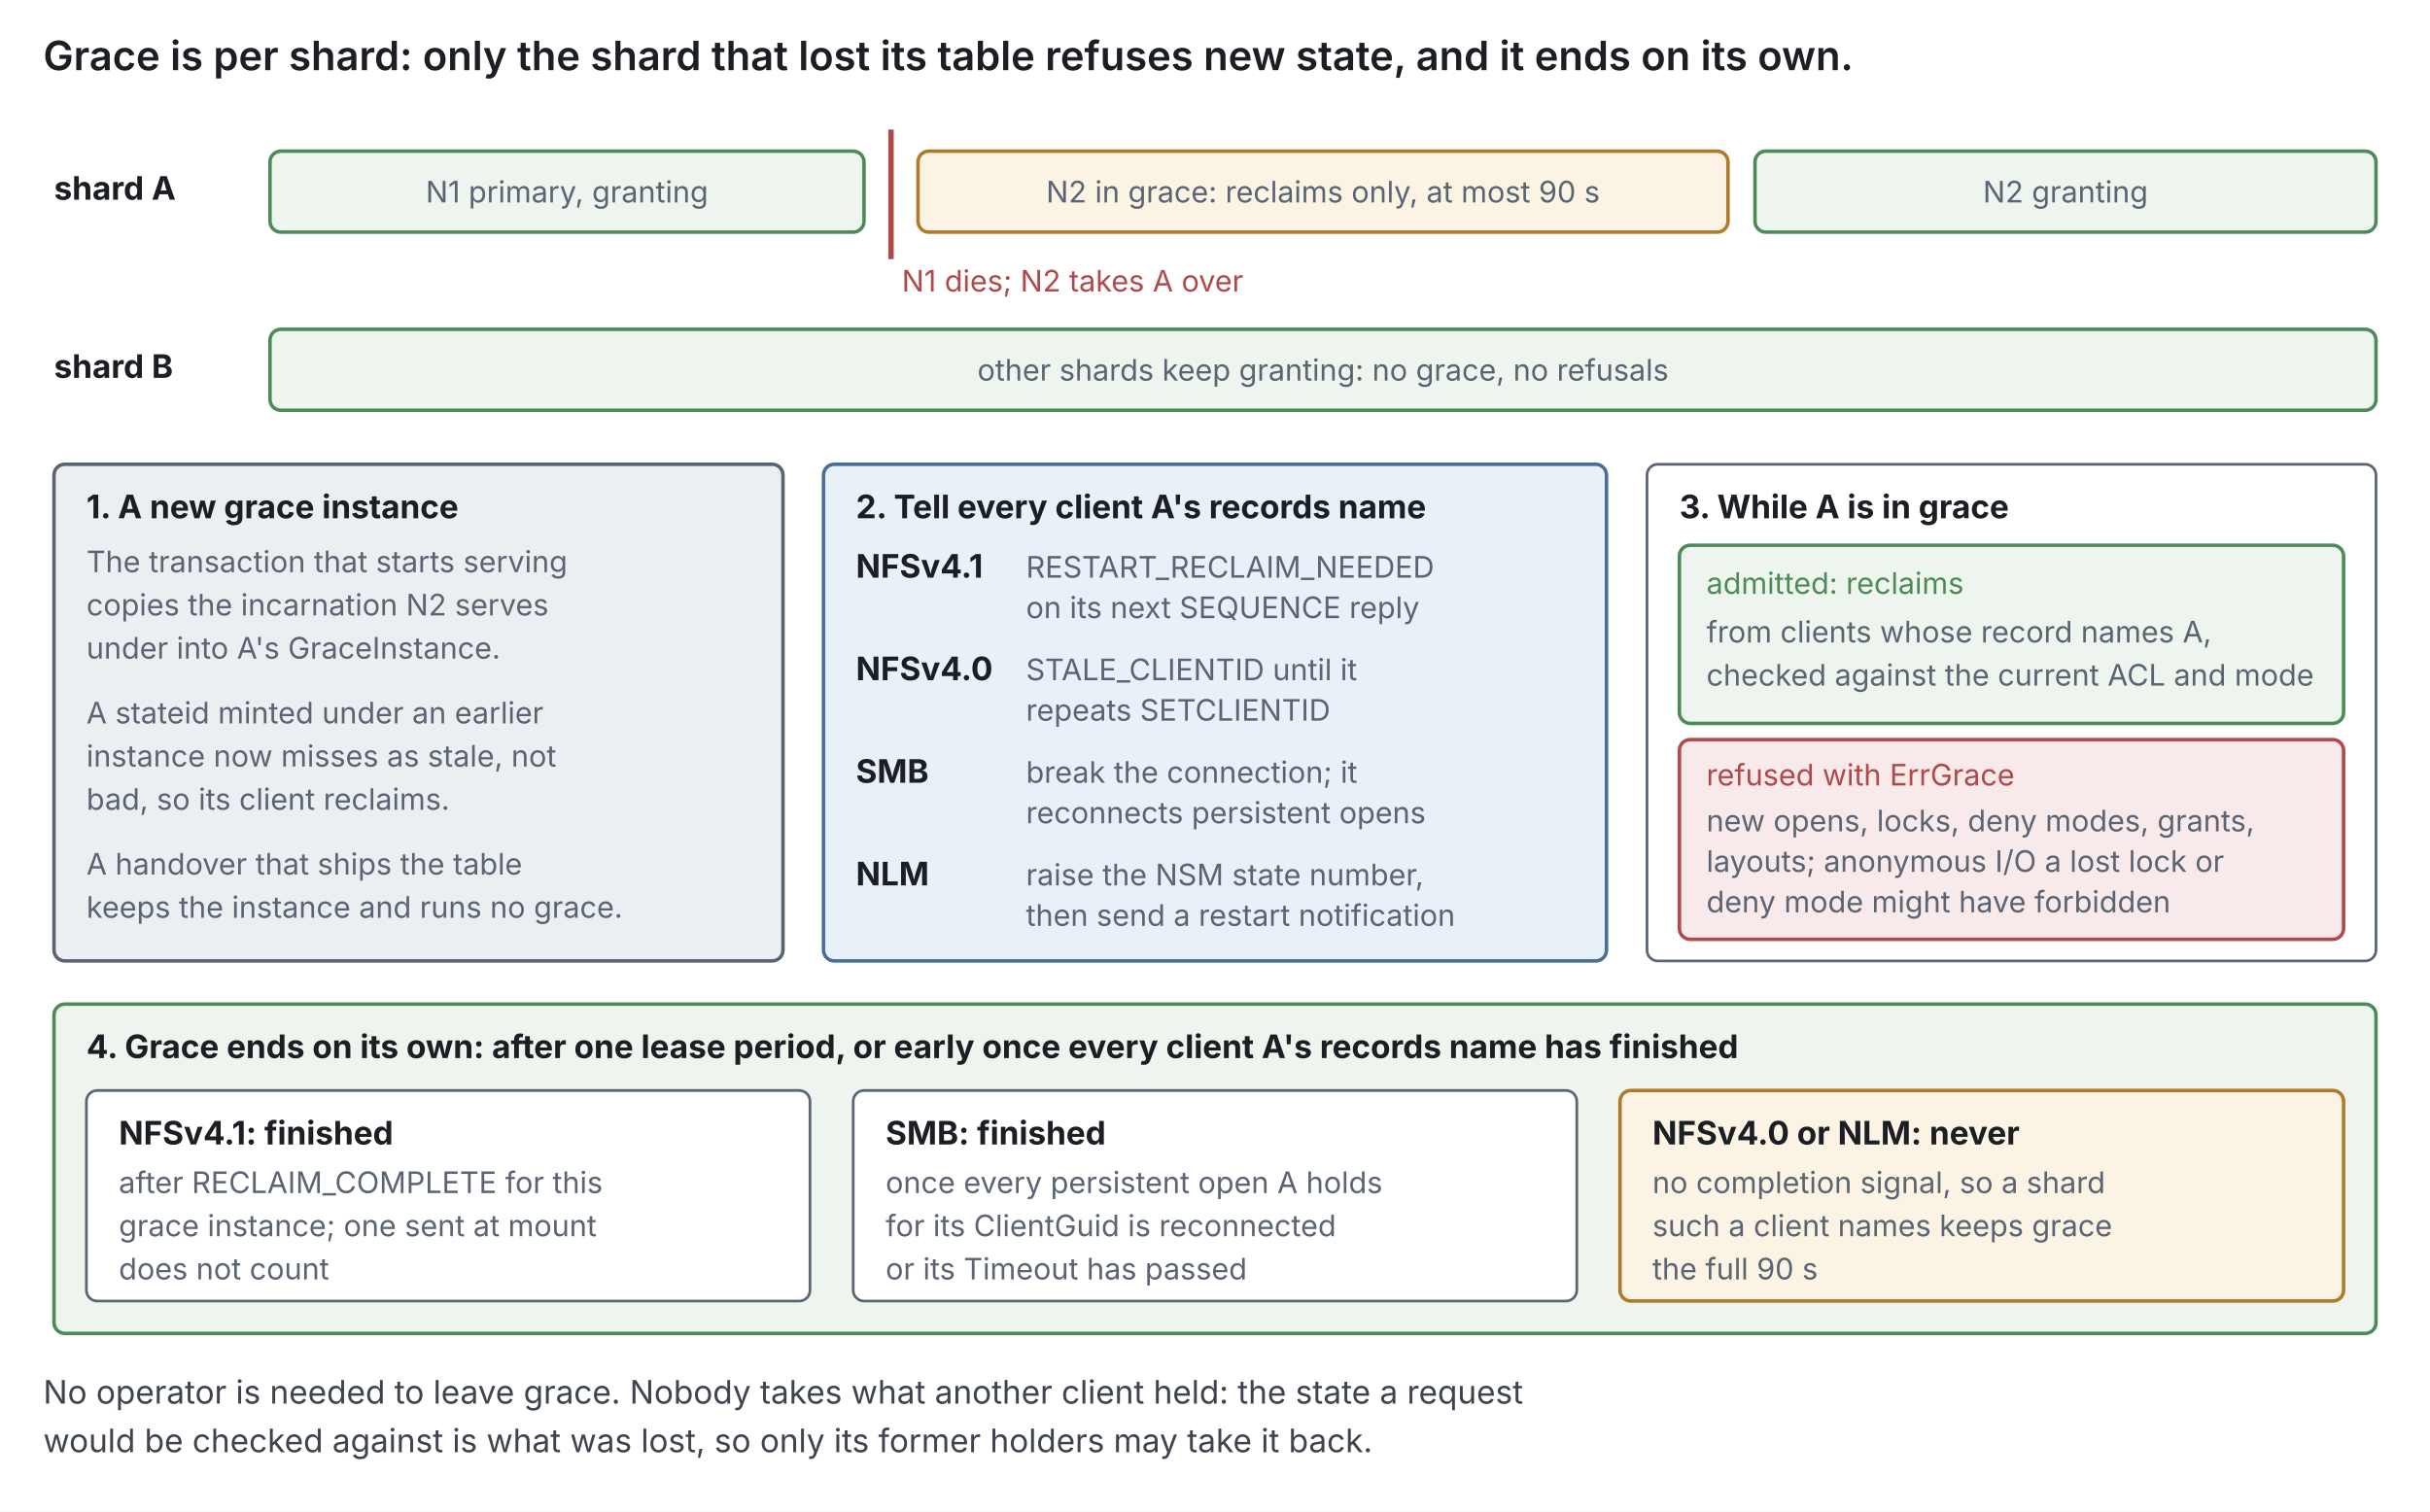
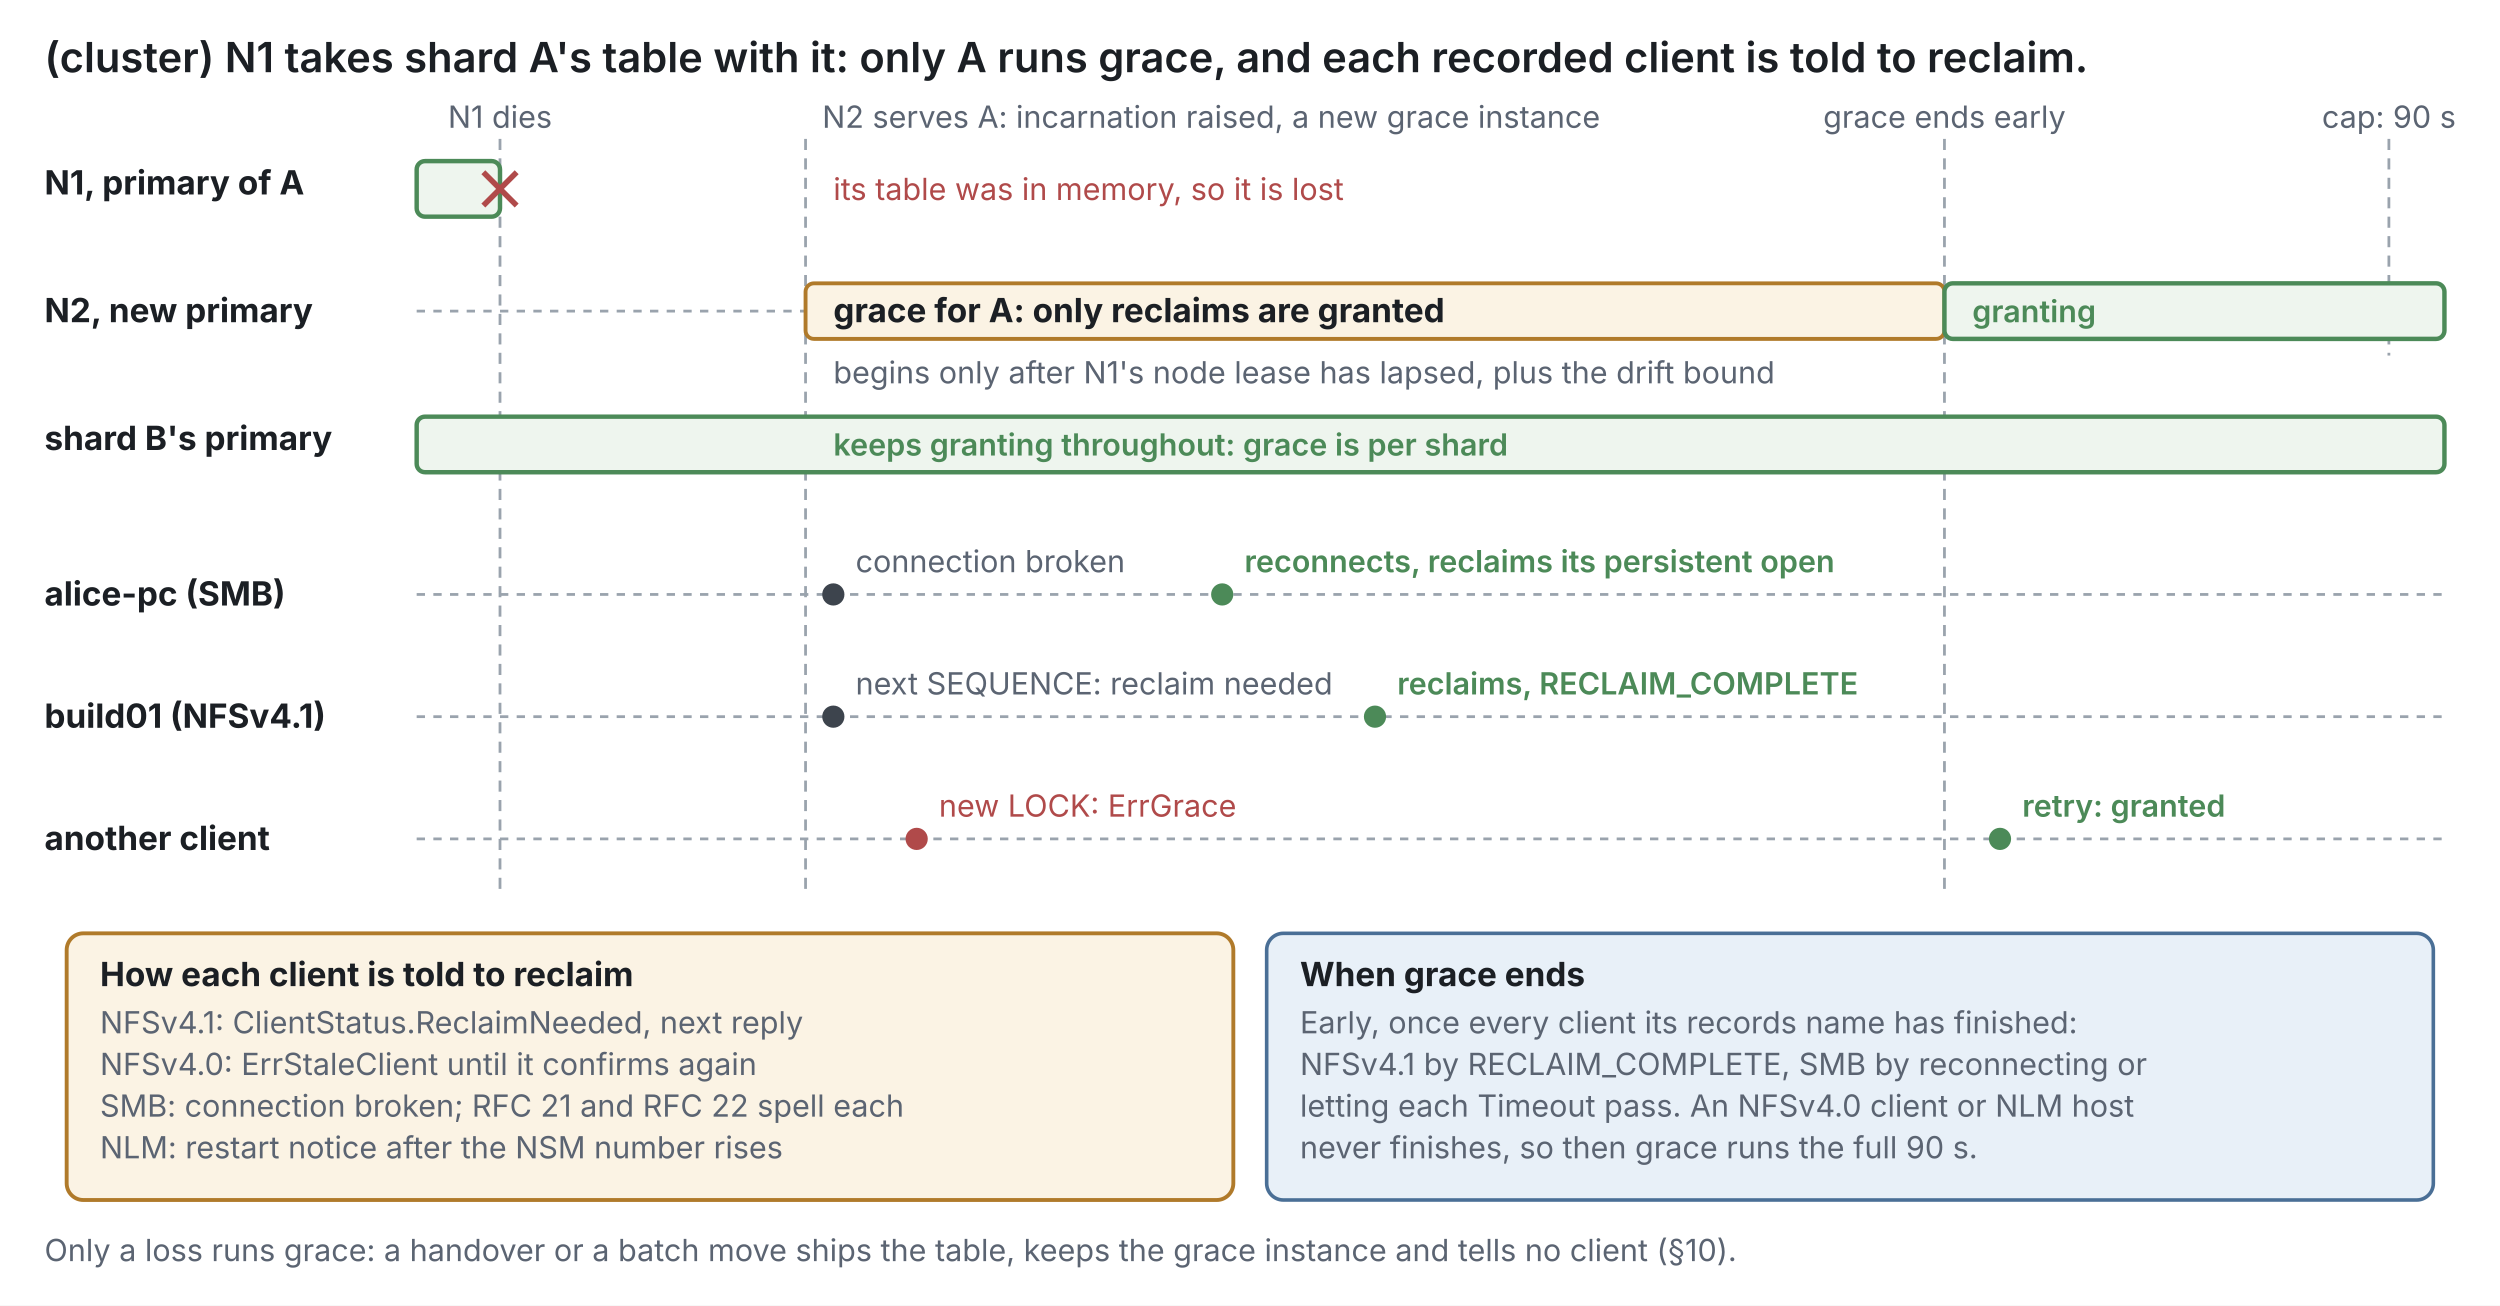
- <svg xmlns="http://www.w3.org/2000/svg" viewBox="0 0 900 560" width="900" height="560" font-family="system-ui,-apple-system,Segoe UI,sans-serif">
+ <svg xmlns="http://www.w3.org/2000/svg" viewBox="0 0 900 470" width="900" height="470" font-family="system-ui,-apple-system,Segoe UI,sans-serif">
  <defs>
+     <marker id="a" viewBox="0 0 10 10" refX="9" refY="5" markerWidth="6" markerHeight="6" orient="auto-start-reverse">
+       <path d="M0,0 L10,5 L0,10 z" fill="#3d444d" />
+     </marker>
+     <marker id="r" viewBox="0 0 10 10" refX="9" refY="5" markerWidth="6" markerHeight="6" orient="auto-start-reverse">
+       <path d="M0,0 L10,5 L0,10 z" fill="#b04a4a" />
+     </marker>
+     <marker id="g" viewBox="0 0 10 10" refX="9" refY="5" markerWidth="6" markerHeight="6" orient="auto-start-reverse">
+       <path d="M0,0 L10,5 L0,10 z" fill="#4c8a58" />
+     </marker>
    <style>
- .t{font-size:15px;font-weight:600;fill:#1b1f24}.h{font-size:12px;font-weight:700;fill:#1b1f24}
- .l{font-size:12px;fill:#3d444d}.s{font-size:11px;fill:#5b6472}
- .m{font-family:ui-monospace,SFMono-Regular,Menlo,monospace;font-size:11px;fill:#1b1f24}
- .pr{fill:#e8f0f8;stroke:#4a6f96;stroke-width:1.3}.sv{fill:#eef5ee;stroke:#4c8a58;stroke-width:1.3}
- .st{fill:#eceff2;stroke:#5b6472;stroke-width:1.3}.pe{fill:#fbf3e4;stroke:#b07a2a;stroke-width:1.3}
- .rf{fill:#f8eaea;stroke:#b04a4a;stroke-width:1.3}.box{fill:#ffffff;stroke:#5b6472;stroke-width:1}
- .arr{stroke:#5b6472;stroke-width:1.3;fill:none;marker-end:url(#h)}
- .rarr{stroke:#b04a4a;stroke-width:1.3;fill:none;marker-end:url(#hr)}
- .garr{stroke:#4c8a58;stroke-width:1.5;fill:none;marker-end:url(#hg)}
- .aarr{stroke:#b07a2a;stroke-width:1.3;fill:none;marker-end:url(#ha)}
- .lane{stroke:#c3cad3;stroke-width:1;stroke-dasharray:3 3}
- .rt{font-size:11px;fill:#b04a4a}.gt{font-size:11px;fill:#4c8a58}.at{font-size:11px;fill:#b07a2a}
- </style>
-     <marker id="h" viewBox="0 0 10 10" refX="9" refY="5" markerWidth="7" markerHeight="7" orient="auto-start-reverse">
-       <path d="M0 0L10 5L0 10z" fill="#5b6472" />
-     </marker>
-     <marker id="hr" viewBox="0 0 10 10" refX="9" refY="5" markerWidth="7" markerHeight="7" orient="auto-start-reverse">
-       <path d="M0 0L10 5L0 10z" fill="#b04a4a" />
-     </marker>
-     <marker id="hg" viewBox="0 0 10 10" refX="9" refY="5" markerWidth="7" markerHeight="7" orient="auto-start-reverse">
-       <path d="M0 0L10 5L0 10z" fill="#4c8a58" />
-     </marker>
-     <marker id="ha" viewBox="0 0 10 10" refX="9" refY="5" markerWidth="7" markerHeight="7" orient="auto-start-reverse">
-       <path d="M0 0L10 5L0 10z" fill="#b07a2a" />
-     </marker>
+       .t{font-size:15px;font-weight:600;fill:#1b1f24}.h{font-size:12px;font-weight:700;fill:#1b1f24}
+       .s{font-size:11px;fill:#5b6472}.e{font-size:11px;fill:#b04a4a}.ok{font-size:11px;font-weight:600;fill:#4c8a58}
+       .no{font-size:12px;font-weight:700;fill:#b04a4a}
+       .m{font-family:ui-monospace,SFMono-Regular,Menlo,monospace;font-size:11px;font-weight:600;fill:#1b1f24}
+       .pr{fill:#e8f0f8;stroke:#4a6f96;stroke-width:1.3}
+       .sv{fill:#eef5ee;stroke:#4c8a58;stroke-width:1.6}
+       .st{fill:#eceff2;stroke:#5b6472;stroke-width:1.4}
+       .dr{fill:#fbf3e4;stroke:#b07a2a;stroke-width:1.4}
+       .bad{fill:#f8eaea;stroke:#b04a4a;stroke-width:1.3}
+       .ln{stroke:#3d444d;stroke-width:1.3;fill:none;marker-end:url(#a)}
+       .gl{stroke:#4c8a58;stroke-width:1.8;fill:none;marker-end:url(#g)}
+       .ex{stroke:#b04a4a;stroke-width:1.1;fill:none;marker-end:url(#r)}
+       .cb{stroke:#3d444d;stroke-width:1.2;fill:none;stroke-dasharray:5 3;marker-end:url(#a)}
+       .life{stroke:#9aa3ad;stroke-width:1;stroke-dasharray:3 3}
+       .zone{fill:none;stroke:#9aa3ad;stroke-width:1;stroke-dasharray:4 3}
+     </style>
  </defs>
-   <rect width="900" height="560" fill="#ffffff" />
-   <text x="16" y="26" class="t">Grace is per shard: only the shard that lost its table refuses new state, and it ends on its own.</text>
-   <text x="20" y="74" class="h">shard A</text>
-   <rect x="100" y="56" width="220" height="30" rx="4" class="sv" />
-   <text x="210" y="75" class="s" text-anchor="middle">N1 primary, granting</text>
-   <path d="M330 48V96" stroke="#b04a4a" stroke-width="2" />
-   <text x="334" y="108" class="rt">N1 dies; N2 takes A over</text>
-   <rect x="340" y="56" width="300" height="30" rx="4" class="pe" />
-   <text x="490" y="75" class="s" text-anchor="middle">N2 in grace: reclaims only, at most 90 s</text>
-   <rect x="650" y="56" width="230" height="30" rx="4" class="sv" />
-   <text x="765" y="75" class="s" text-anchor="middle">N2 granting</text>
-   <text x="20" y="140" class="h">shard B</text>
-   <rect x="100" y="122" width="780" height="30" rx="4" class="sv" />
-   <text x="490" y="141" class="s" text-anchor="middle">other shards keep granting: no grace, no refusals</text>
-   <rect x="20" y="172" width="270" height="184" rx="4" class="st" />
-   <text x="32" y="192" class="h">1. A new grace instance</text>
-   <text x="32" y="212" class="s">The transaction that starts serving</text>
-   <text x="32" y="228" class="s">copies the incarnation N2 serves</text>
-   <text x="32" y="244" class="s">under into A's GraceInstance.</text>
-   <text x="32" y="268" class="s">A stateid minted under an earlier</text>
-   <text x="32" y="284" class="s">instance now misses as stale, not</text>
-   <text x="32" y="300" class="s">bad, so its client reclaims.</text>
-   <text x="32" y="324" class="s">A handover that ships the table</text>
-   <text x="32" y="340" class="s">keeps the instance and runs no grace.</text>
-   <rect x="305" y="172" width="290" height="184" rx="4" class="pr" />
-   <text x="317" y="192" class="h">2. Tell every client A's records name</text>
-   <text x="317" y="214" class="h">NFSv4.1</text>
-   <text x="380" y="214" class="s">RESTART_RECLAIM_NEEDED</text>
-   <text x="380" y="229" class="s">on its next SEQUENCE reply</text>
-   <text x="317" y="252" class="h">NFSv4.0</text>
-   <text x="380" y="252" class="s">STALE_CLIENTID until it</text>
-   <text x="380" y="267" class="s">repeats SETCLIENTID</text>
-   <text x="317" y="290" class="h">SMB</text>
-   <text x="380" y="290" class="s">break the connection; it</text>
-   <text x="380" y="305" class="s">reconnects persistent opens</text>
-   <text x="317" y="328" class="h">NLM</text>
-   <text x="380" y="328" class="s">raise the NSM state number,</text>
-   <text x="380" y="343" class="s">then send a restart notification</text>
-   <rect x="610" y="172" width="270" height="184" rx="4" class="box" />
-   <text x="622" y="192" class="h">3. While A is in grace</text>
-   <rect x="622" y="202" width="246" height="66" rx="4" class="sv" />
-   <text x="632" y="220" class="gt">admitted: reclaims</text>
-   <text x="632" y="238" class="s">from clients whose record names A,</text>
-   <text x="632" y="254" class="s">checked against the current ACL and mode</text>
-   <rect x="622" y="274" width="246" height="74" rx="4" class="rf" />
-   <text x="632" y="291" class="rt">refused with ErrGrace</text>
-   <text x="632" y="308" class="s">new opens, locks, deny modes, grants,</text>
-   <text x="632" y="323" class="s">layouts; anonymous I/O a lost lock or</text>
-   <text x="632" y="338" class="s">deny mode might have forbidden</text>
-   <rect x="20" y="372" width="860" height="122" rx="4" class="sv" />
-   <text x="32" y="392" class="h">4. Grace ends on its own: after one lease period, or early once every client A's records name has finished</text>
-   <rect x="32" y="404" width="268" height="78" rx="4" class="box" />
-   <text x="44" y="424" class="h">NFSv4.1: finished</text>
-   <text x="44" y="442" class="s">after RECLAIM_COMPLETE for this</text>
-   <text x="44" y="458" class="s">grace instance; one sent at mount</text>
-   <text x="44" y="474" class="s">does not count</text>
-   <rect x="316" y="404" width="268" height="78" rx="4" class="box" />
-   <text x="328" y="424" class="h">SMB: finished</text>
-   <text x="328" y="442" class="s">once every persistent open A holds</text>
-   <text x="328" y="458" class="s">for its ClientGuid is reconnected</text>
-   <text x="328" y="474" class="s">or its Timeout has passed</text>
-   <rect x="600" y="404" width="268" height="78" rx="4" class="pe" />
-   <text x="612" y="424" class="h">NFSv4.0 or NLM: never</text>
-   <text x="612" y="442" class="s">no completion signal, so a shard</text>
-   <text x="612" y="458" class="s">such a client names keeps grace</text>
-   <text x="612" y="474" class="s">the full 90 s</text>
-   <text x="16" y="520" class="l">No operator is needed to leave grace. Nobody takes what another client held: the state a request</text>
-   <text x="16" y="538" class="l">would be checked against is what was lost, so only its former holders may take it back.</text>
+   <rect width="900" height="470" fill="#ffffff" />
+   <text x="16" y="26" class="t">(cluster) N1 takes shard A's table with it: only A runs grace, and each recorded client is told to reclaim.</text>
+   <path d="M180,50 L180,320" class="zone" />
+   <path d="M290,50 L290,320" class="zone" />
+   <path d="M700,50 L700,320" class="zone" />
+   <path d="M860,50 L860,128" class="zone" />
+   <text x="180" y="46" class="s" text-anchor="middle">N1 dies</text>
+   <text x="296" y="46" class="s">N2 serves A: incarnation raised, a new grace instance</text>
+   <text x="700" y="46" class="s" text-anchor="middle">grace ends early</text>
+   <text x="860" y="46" class="s" text-anchor="middle">cap: 90 s</text>
+   <text x="16" y="70" class="h">N1, primary of A</text>
+   <rect x="150" y="58" width="30" height="20" rx="3" class="sv" />
+   <path d="M174,62 L186,74 M186,62 L174,74" stroke="#b04a4a" stroke-width="2" />
+   <text x="300" y="72" class="e">its table was in memory, so it is lost</text>
+   <text x="16" y="116" class="h">N2, new primary</text>
+   <path d="M150,112 L290,112" class="life" />
+   <rect x="290" y="102" width="410" height="20" rx="3" class="dr" />
+   <text x="300" y="116" class="h">grace for A: only reclaims are granted</text>
+   <rect x="700" y="102" width="180" height="20" rx="3" class="sv" />
+   <text x="710" y="116" class="ok">granting</text>
+   <text x="300" y="138" class="s">begins only after N1's node lease has lapsed, plus the drift bound</text>
+   <text x="16" y="162" class="h">shard B's primary</text>
+   <rect x="150" y="150" width="730" height="20" rx="3" class="sv" />
+   <text x="300" y="164" class="ok">keeps granting throughout: grace is per shard</text>
+   <text x="16" y="218" class="h">alice-pc (SMB)</text>
+   <path d="M150,214 L880,214" class="life" />
+   <circle cx="300" cy="214" r="4" fill="#3d444d" />
+   <text x="308" y="206" class="s">connection broken</text>
+   <circle cx="440" cy="214" r="4" fill="#4c8a58" />
+   <text x="448" y="206" class="ok">reconnects, reclaims its persistent open</text>
+   <text x="16" y="262" class="h">build01 (NFSv4.1)</text>
+   <path d="M150,258 L880,258" class="life" />
+   <circle cx="300" cy="258" r="4" fill="#3d444d" />
+   <text x="308" y="250" class="s">next SEQUENCE: reclaim needed</text>
+   <circle cx="495" cy="258" r="4" fill="#4c8a58" />
+   <text x="503" y="250" class="ok">reclaims, RECLAIM_COMPLETE</text>
+   <text x="16" y="306" class="h">another client</text>
+   <path d="M150,302 L880,302" class="life" />
+   <circle cx="330" cy="302" r="4" fill="#b04a4a" />
+   <text x="338" y="294" class="e">new LOCK: ErrGrace</text>
+   <circle cx="720" cy="302" r="4" fill="#4c8a58" />
+   <text x="728" y="294" class="ok">retry: granted</text>
+   <rect x="24" y="336" width="420" height="96" rx="6" class="dr" />
+   <text x="36" y="355" class="h">How each client is told to reclaim</text>
+   <text x="36" y="372" class="s">NFSv4.1: ClientStatus.ReclaimNeeded, next reply</text>
+   <text x="36" y="387" class="s">NFSv4.0: ErrStaleClient until it confirms again</text>
+   <text x="36" y="402" class="s">SMB: connection broken; RFC 21 and RFC 22 spell each</text>
+   <text x="36" y="417" class="s">NLM: restart notice after the NSM number rises</text>
+   <rect x="456" y="336" width="420" height="96" rx="6" class="pr" />
+   <text x="468" y="355" class="h">When grace ends</text>
+   <text x="468" y="372" class="s">Early, once every client its records name has finished:</text>
+   <text x="468" y="387" class="s">NFSv4.1 by RECLAIM_COMPLETE, SMB by reconnecting or</text>
+   <text x="468" y="402" class="s">letting each Timeout pass. An NFSv4.0 client or NLM host</text>
+   <text x="468" y="417" class="s">never finishes, so then grace runs the full 90 s.</text>
+   <text x="16" y="454" class="s">Only a loss runs grace: a handover or a batch move ships the table, keeps the grace instance and tells no client (§10).</text>
</svg>
